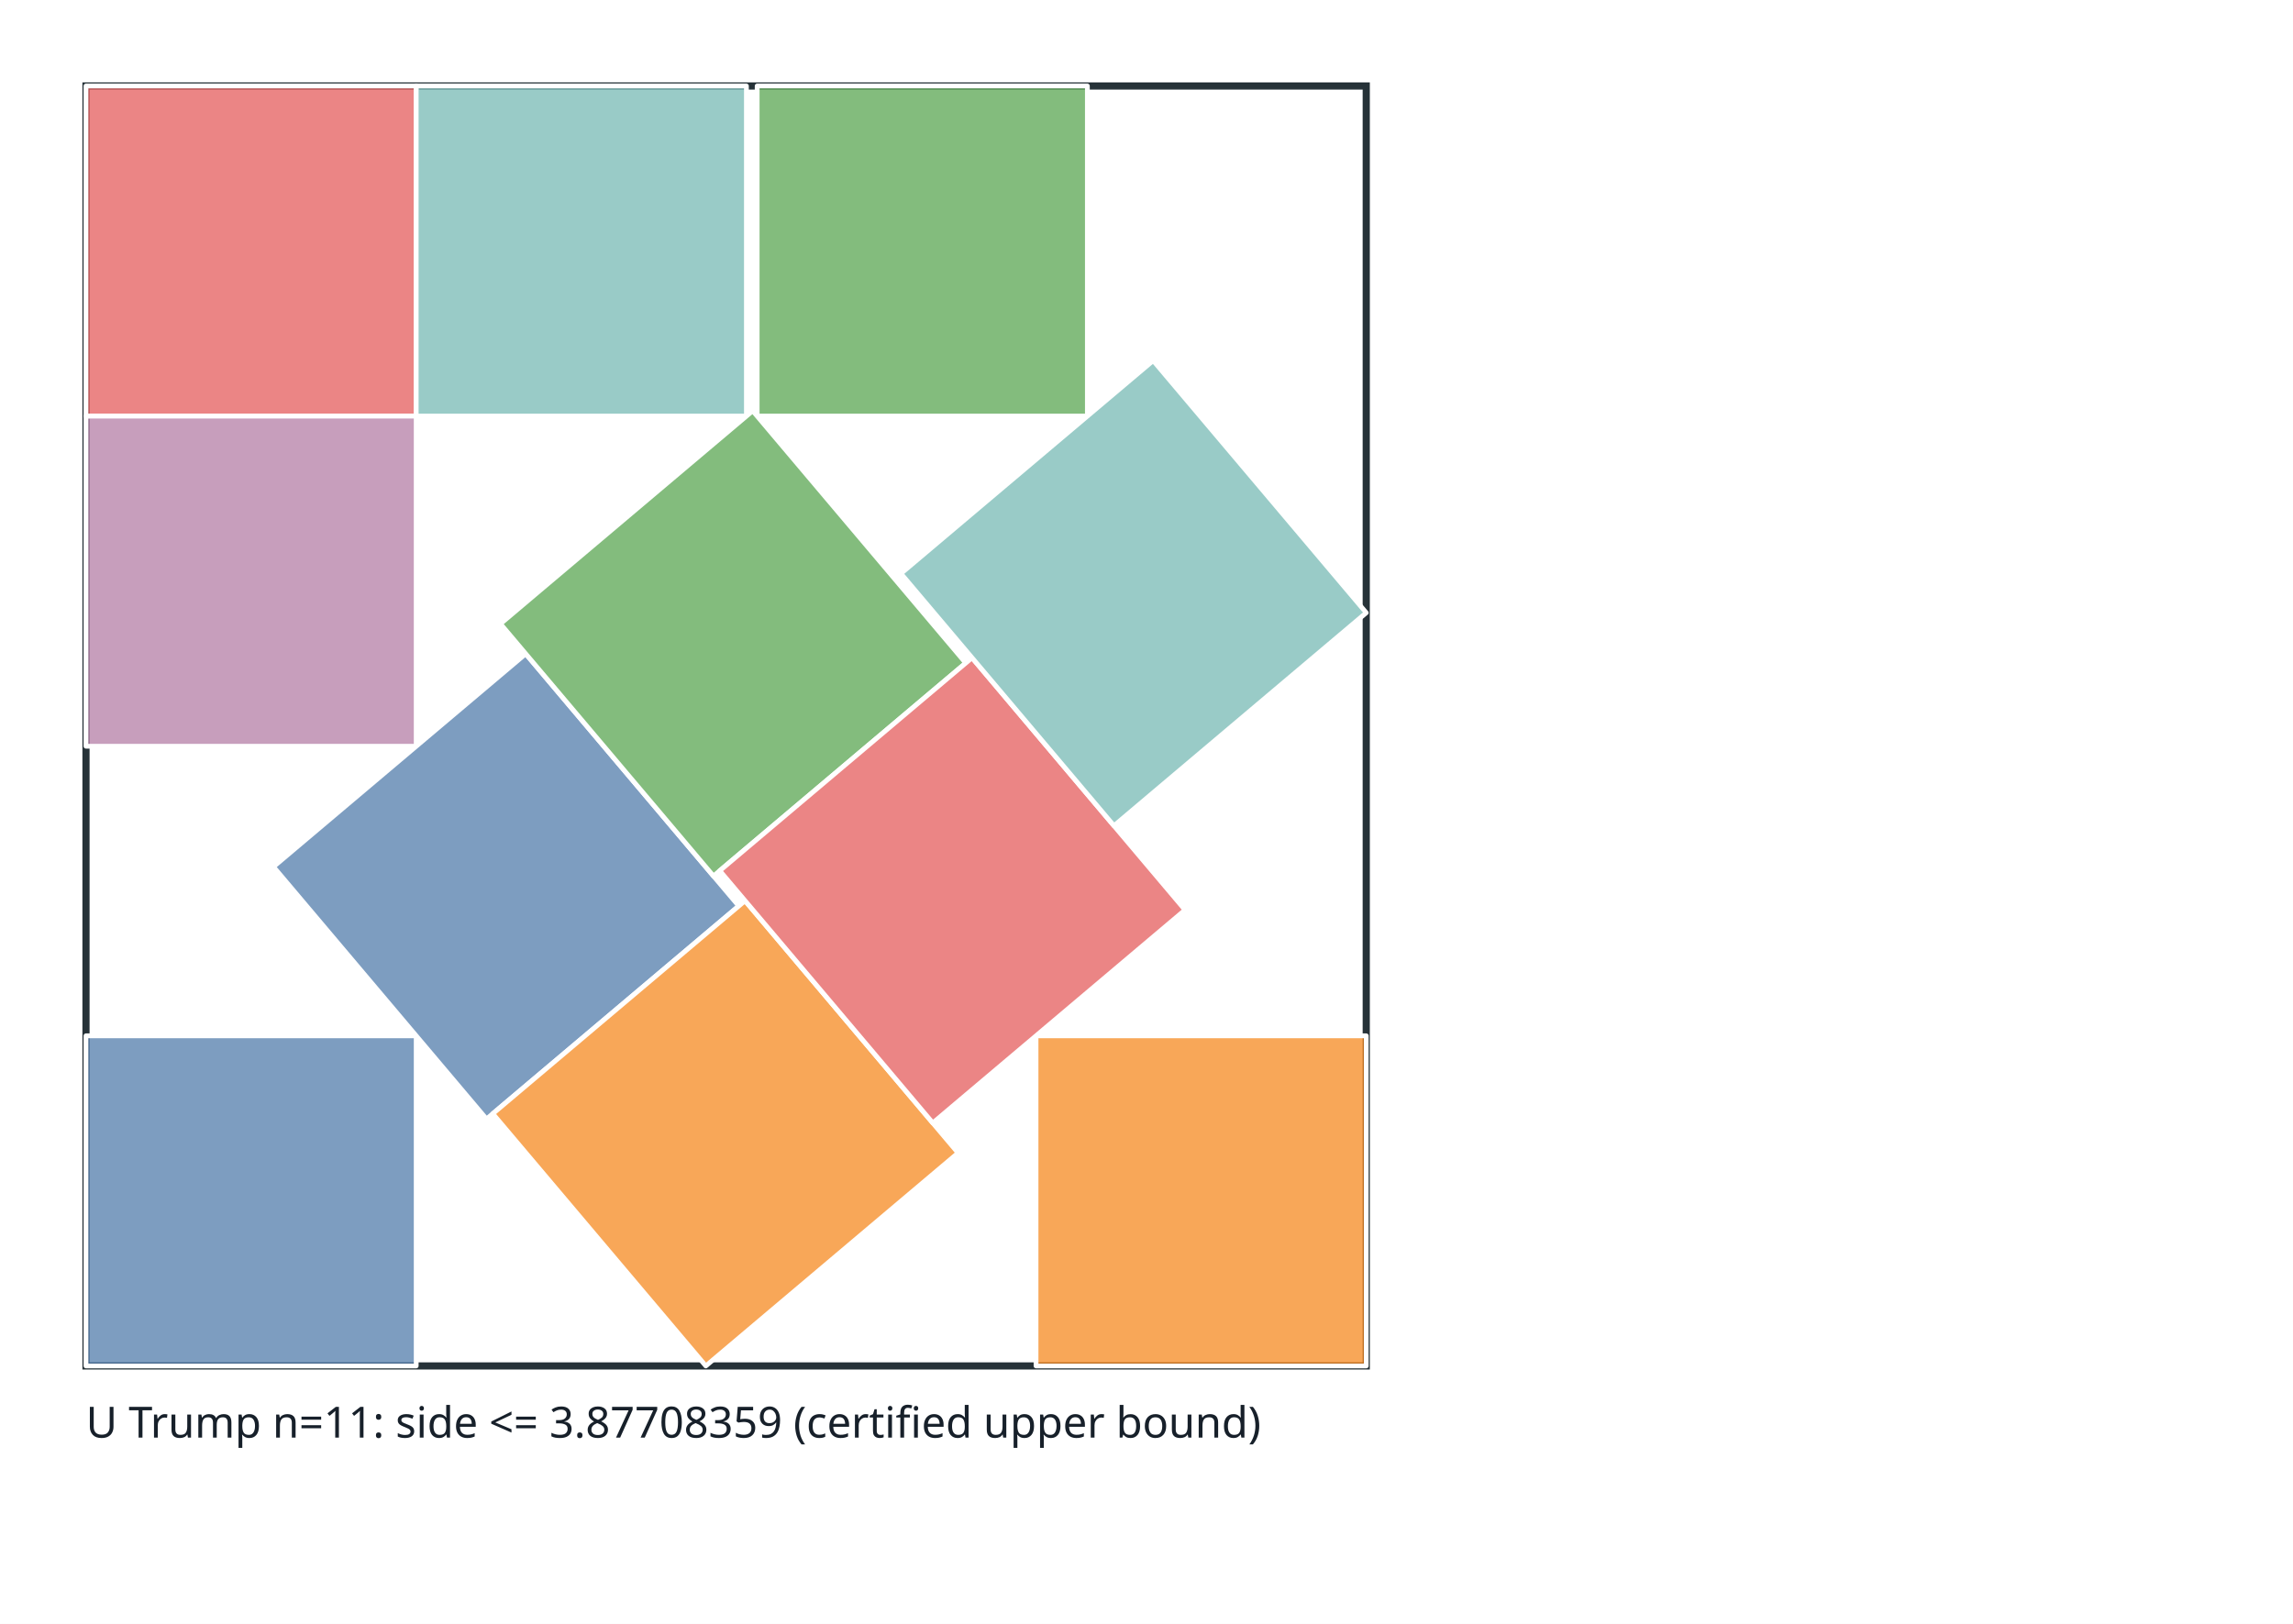
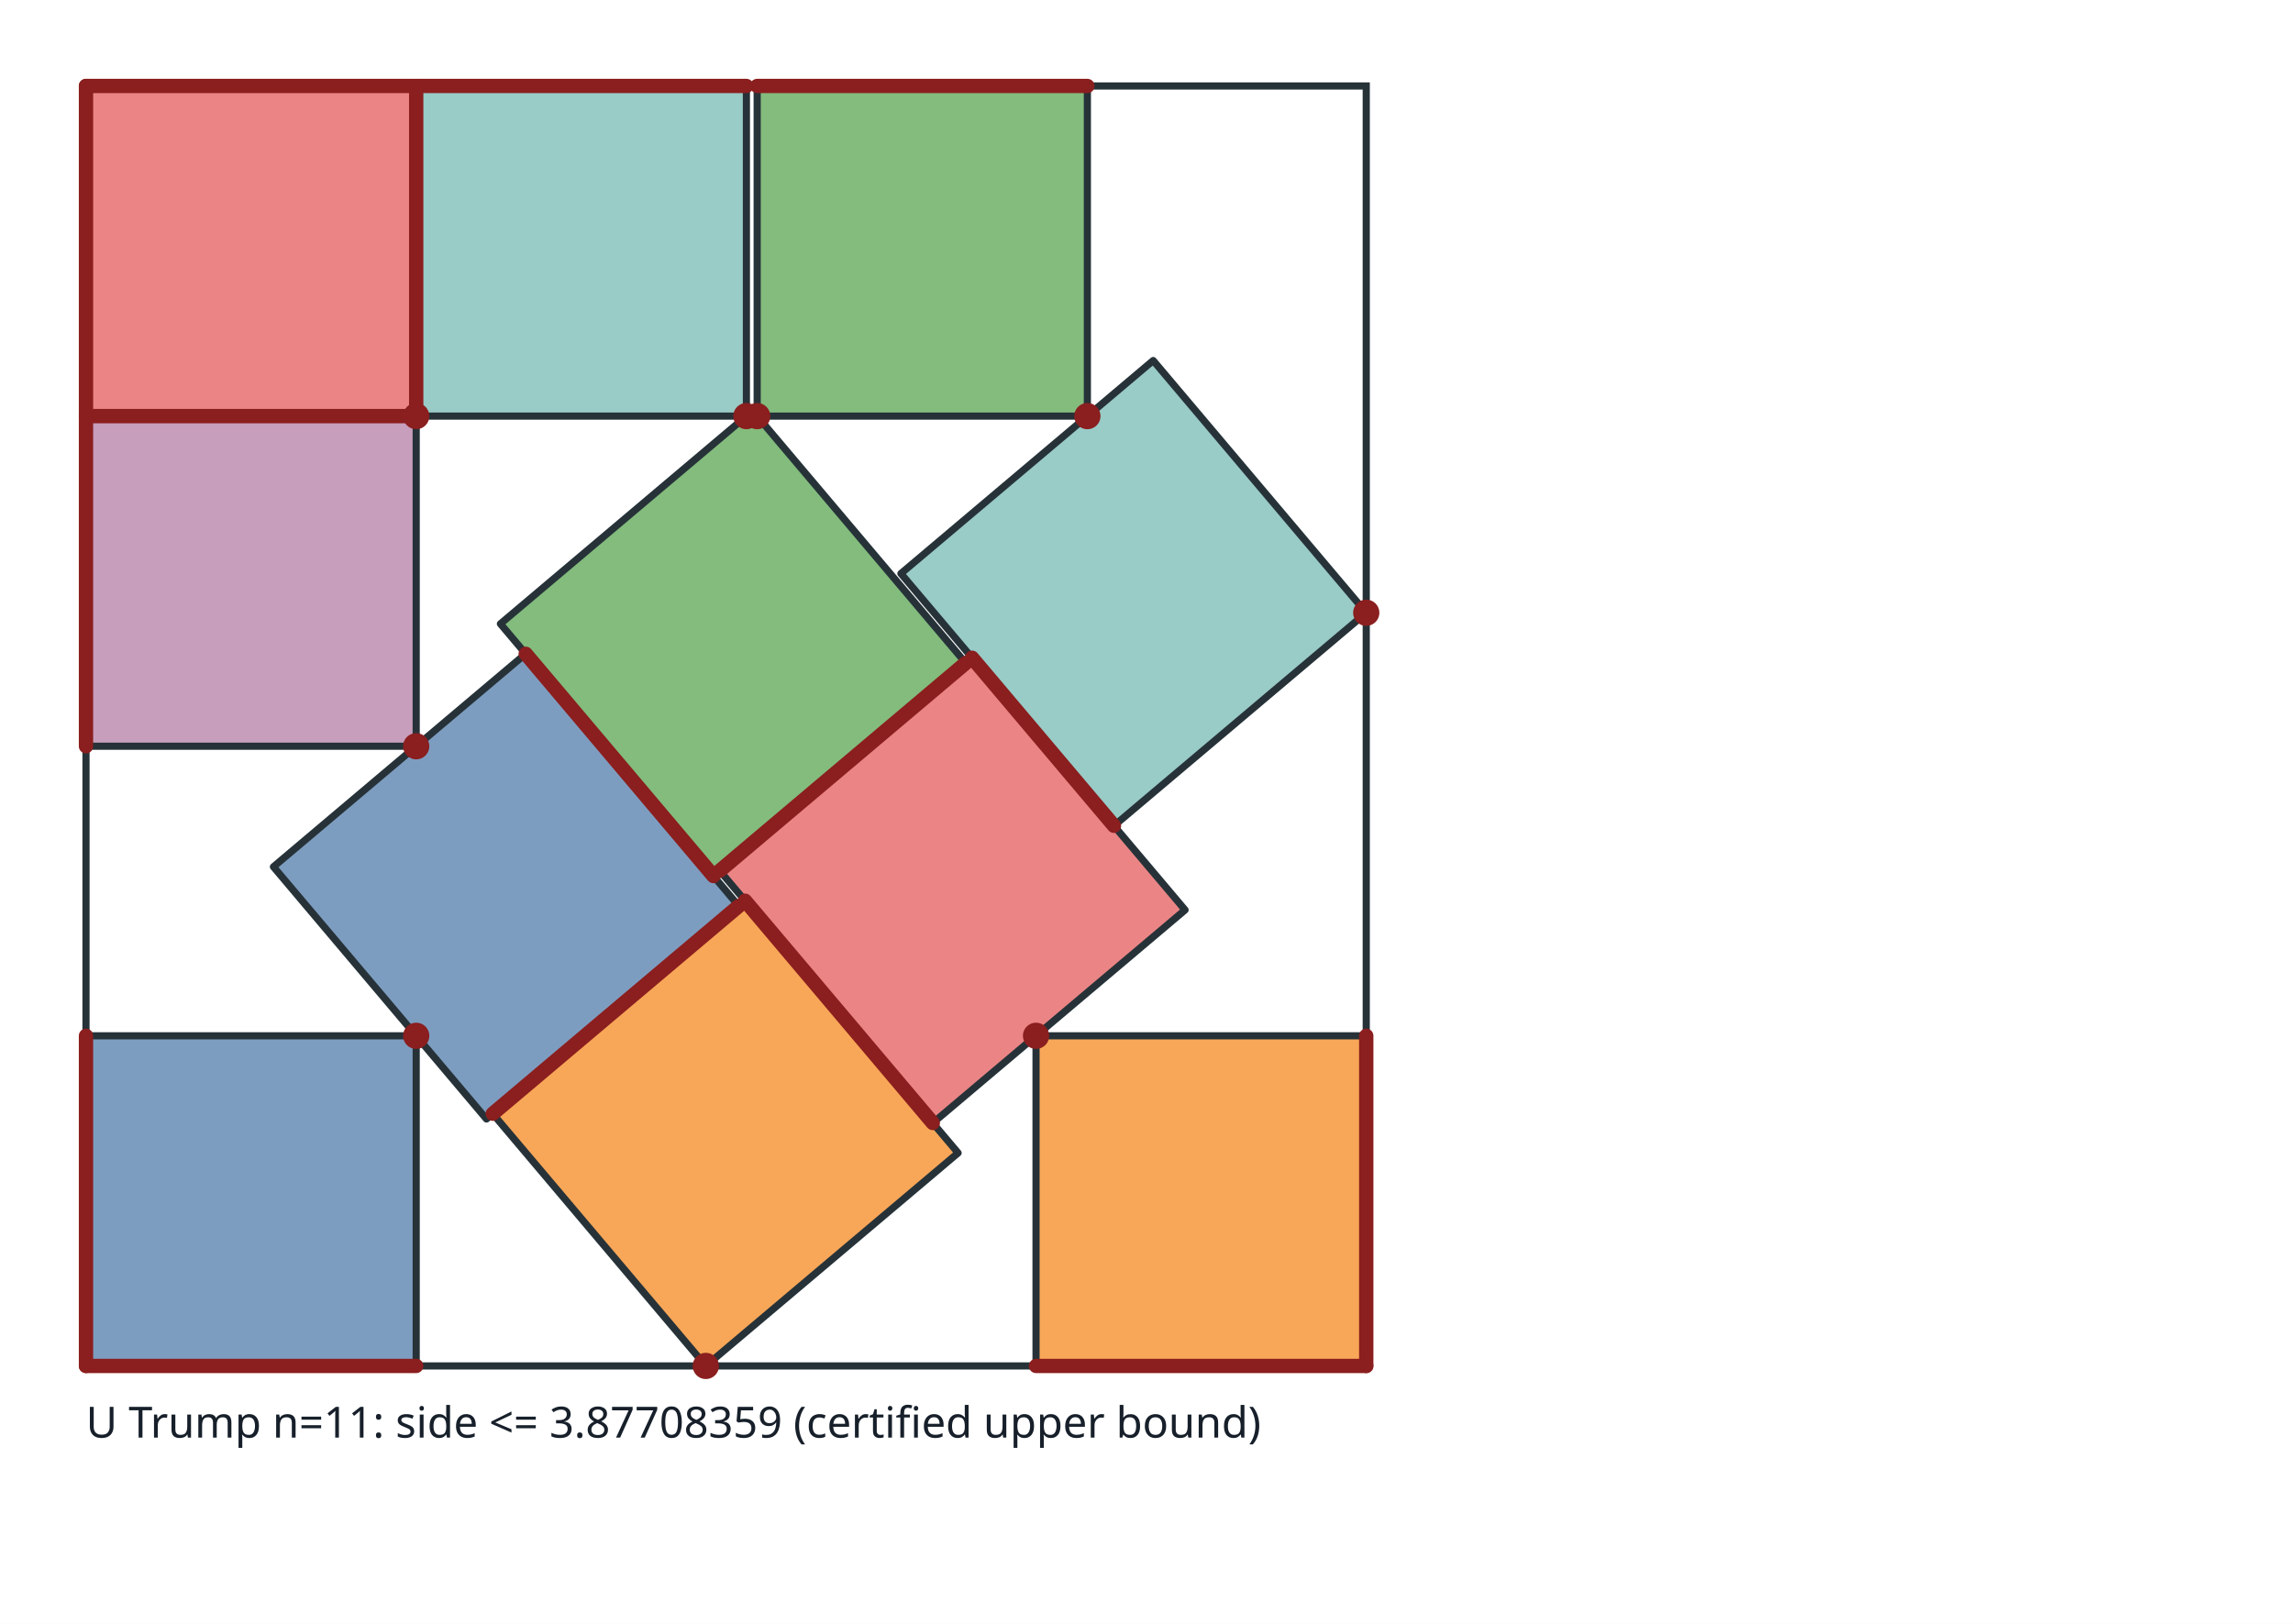
<svg xmlns="http://www.w3.org/2000/svg" width="960" height="680" viewBox="0 0 960 680" role="img" aria-labelledby="figure-title figure-description" data-static-fallback="final">
  <rect width="960" height="680" fill="#ffffff" />
  <g id="panel-0" data-panel="Trump n=11">
    <rect x="36" y="36" width="536" height="536" fill="none" stroke="#263238" stroke-width="3" vector-effect="non-scaling-stroke" />
-     <polygon points="36,572 174.248,572 174.248,433.752 36,433.752" fill-opacity="0.72" stroke-linejoin="round" fill="#4c78a8" stroke="#ffffff" stroke-width="2" vector-effect="non-scaling-stroke" />
-     <polygon points="433.752,572 572,572 572,433.752 433.752,433.752" fill-opacity="0.72" stroke-linejoin="round" fill="#f58518" stroke="#ffffff" stroke-width="2" vector-effect="non-scaling-stroke" />
-     <polygon points="316.998,174.248 455.246,174.248 455.246,36 316.998,36" fill-opacity="0.72" stroke-linejoin="round" fill="#54a24b" stroke="#ffffff" stroke-width="2" vector-effect="non-scaling-stroke" />
-     <polygon points="36,174.248 174.248,174.248 174.248,36 36,36" fill-opacity="0.72" stroke-linejoin="round" fill="#e45756" stroke="#ffffff" stroke-width="2" vector-effect="non-scaling-stroke" />
-     <polygon points="174.248,174.248 312.496,174.248 312.496,36 174.248,36" fill-opacity="0.72" stroke-linejoin="round" fill="#72b7b2" stroke="#ffffff" stroke-width="2" vector-effect="non-scaling-stroke" />
-     <polygon points="36,312.496 174.248,312.496 174.248,174.248 36,174.248" fill-opacity="0.72" stroke-linejoin="round" fill="#b279a2" stroke="#ffffff" stroke-width="2" vector-effect="non-scaling-stroke" />
-     <polygon points="203.676,468.597 309.298,379.397 220.098,273.776 114.476,362.976" fill-opacity="0.72" stroke-linejoin="round" fill="#4c78a8" stroke="#ffffff" stroke-width="2" vector-effect="non-scaling-stroke" />
-     <polygon points="295.504,572 401.125,482.8 311.925,377.178 206.303,466.378" fill-opacity="0.72" stroke-linejoin="round" fill="#f58518" stroke="#ffffff" stroke-width="2" vector-effect="non-scaling-stroke" />
-     <polygon points="298.702,366.851 404.324,277.651 315.124,172.029 209.502,261.23" fill-opacity="0.72" stroke-linejoin="round" fill="#54a24b" stroke="#ffffff" stroke-width="2" vector-effect="non-scaling-stroke" />
-     <polygon points="390.53,470.254 496.151,381.054 406.951,275.432 301.33,364.632" fill-opacity="0.72" stroke-linejoin="round" fill="#e45756" stroke="#ffffff" stroke-width="2" vector-effect="non-scaling-stroke" />
-     <polygon points="466.378,345.8 572,256.6 482.8,150.978 377.178,240.178" fill-opacity="0.72" stroke-linejoin="round" fill="#72b7b2" stroke="#ffffff" stroke-width="2" vector-effect="non-scaling-stroke" />
+     <polygon points="36,572 174.248,572 174.248,433.752 36,433.752" fill-opacity="0.72" stroke-linejoin="round" fill="#4c78a8" stroke="#263238" stroke-width="3" vector-effect="non-scaling-stroke" />
+     <polygon points="433.752,572 572,572 572,433.752 433.752,433.752" fill-opacity="0.72" stroke-linejoin="round" fill="#f58518" stroke="#263238" stroke-width="3" vector-effect="non-scaling-stroke" />
+     <polygon points="316.998,174.248 455.246,174.248 455.246,36 316.998,36" fill-opacity="0.72" stroke-linejoin="round" fill="#54a24b" stroke="#263238" stroke-width="3" vector-effect="non-scaling-stroke" />
+     <polygon points="36,174.248 174.248,174.248 174.248,36 36,36" fill-opacity="0.72" stroke-linejoin="round" fill="#e45756" stroke="#263238" stroke-width="3" vector-effect="non-scaling-stroke" />
+     <polygon points="174.248,174.248 312.496,174.248 312.496,36 174.248,36" fill-opacity="0.72" stroke-linejoin="round" fill="#72b7b2" stroke="#263238" stroke-width="3" vector-effect="non-scaling-stroke" />
+     <polygon points="36,312.496 174.248,312.496 174.248,174.248 36,174.248" fill-opacity="0.72" stroke-linejoin="round" fill="#b279a2" stroke="#263238" stroke-width="3" vector-effect="non-scaling-stroke" />
+     <polygon points="203.676,468.597 309.298,379.397 220.098,273.776 114.476,362.976" fill-opacity="0.72" stroke-linejoin="round" fill="#4c78a8" stroke="#263238" stroke-width="3" vector-effect="non-scaling-stroke" />
+     <polygon points="295.504,572 401.125,482.8 311.925,377.178 206.303,466.378" fill-opacity="0.72" stroke-linejoin="round" fill="#f58518" stroke="#263238" stroke-width="3" vector-effect="non-scaling-stroke" />
+     <polygon points="298.702,366.851 404.324,277.651 315.124,172.029 209.502,261.23" fill-opacity="0.72" stroke-linejoin="round" fill="#54a24b" stroke="#263238" stroke-width="3" vector-effect="non-scaling-stroke" />
+     <polygon points="390.53,470.254 496.151,381.054 406.951,275.432 301.33,364.632" fill-opacity="0.72" stroke-linejoin="round" fill="#e45756" stroke="#263238" stroke-width="3" vector-effect="non-scaling-stroke" />
+     <polygon points="466.378,345.8 572,256.6 482.8,150.978 377.178,240.178" fill-opacity="0.72" stroke-linejoin="round" fill="#72b7b2" stroke="#263238" stroke-width="3" vector-effect="non-scaling-stroke" />
+     <g id="panel-0-contacts" data-overlay="contacts">
+       <circle id="panel-0-contact-pair-square-00-square-06" data-squares="square-00 square-06" cx="174.248" cy="433.752" r="5.5" fill="#8b1e1e" data-feature="contact-point" />
+       <circle id="panel-0-contact-pair-square-01-square-09" data-squares="square-01 square-09" cx="433.752" cy="433.752" r="5.5" fill="#8b1e1e" data-feature="contact-point" />
+       <circle id="panel-0-contact-pair-square-02-square-08" data-squares="square-02 square-08" cx="316.998" cy="174.248" r="5.5" fill="#8b1e1e" data-feature="contact-point" />
+       <circle id="panel-0-contact-pair-square-02-square-10" data-squares="square-02 square-10" cx="455.246" cy="174.248" r="5.5" fill="#8b1e1e" data-feature="contact-point" />
+       <line id="panel-0-contact-pair-square-03-square-04" data-squares="square-03 square-04" x1="174.248" y1="174.248" x2="174.248" y2="36" stroke="#8b1e1e" stroke-width="6" stroke-linecap="round" vector-effect="non-scaling-stroke" data-feature="contact-segment" />
+       <line id="panel-0-contact-pair-square-03-square-05" data-squares="square-03 square-05" x1="36" y1="174.248" x2="174.248" y2="174.248" stroke="#8b1e1e" stroke-width="6" stroke-linecap="round" vector-effect="non-scaling-stroke" data-feature="contact-segment" />
+       <circle id="panel-0-contact-pair-square-04-square-05" data-squares="square-04 square-05" cx="174.248" cy="174.248" r="5.5" fill="#8b1e1e" data-feature="contact-point" />
+       <circle id="panel-0-contact-pair-square-04-square-08" data-squares="square-04 square-08" cx="312.496" cy="174.248" r="5.5" fill="#8b1e1e" data-feature="contact-point" />
+       <circle id="panel-0-contact-pair-square-05-square-06" data-squares="square-05 square-06" cx="174.248" cy="312.496" r="5.5" fill="#8b1e1e" data-feature="contact-point" />
+       <line id="panel-0-contact-pair-square-06-square-07" data-squares="square-06 square-07" x1="206.303" y1="466.378" x2="309.298" y2="379.397" stroke="#8b1e1e" stroke-width="6" stroke-linecap="round" vector-effect="non-scaling-stroke" data-feature="contact-segment" />
+       <line id="panel-0-contact-pair-square-06-square-08" data-squares="square-06 square-08" x1="298.702" y1="366.851" x2="220.098" y2="273.776" stroke="#8b1e1e" stroke-width="6" stroke-linecap="round" vector-effect="non-scaling-stroke" data-feature="contact-segment" />
+       <line id="panel-0-contact-pair-square-07-square-09" data-squares="square-07 square-09" x1="311.925" y1="377.178" x2="390.53" y2="470.254" stroke="#8b1e1e" stroke-width="6" stroke-linecap="round" vector-effect="non-scaling-stroke" data-feature="contact-segment" />
+       <line id="panel-0-contact-pair-square-08-square-09" data-squares="square-08 square-09" x1="301.33" y1="364.632" x2="404.324" y2="277.651" stroke="#8b1e1e" stroke-width="6" stroke-linecap="round" vector-effect="non-scaling-stroke" data-feature="contact-segment" />
+       <line id="panel-0-contact-pair-square-09-square-10" data-squares="square-09 square-10" x1="406.951" y1="275.432" x2="466.378" y2="345.8" stroke="#8b1e1e" stroke-width="6" stroke-linecap="round" vector-effect="non-scaling-stroke" data-feature="contact-segment" />
+       <line id="panel-0-contact-wall-square-00-bottom" data-squares="square-00" data-wall="bottom" x1="36" y1="572" x2="174.248" y2="572" stroke="#8b1e1e" stroke-width="6" stroke-linecap="round" vector-effect="non-scaling-stroke" data-feature="contact-segment" />
+       <line id="panel-0-contact-wall-square-00-left" data-squares="square-00" data-wall="left" x1="36" y1="572" x2="36" y2="433.752" stroke="#8b1e1e" stroke-width="6" stroke-linecap="round" vector-effect="non-scaling-stroke" data-feature="contact-segment" />
+       <line id="panel-0-contact-wall-square-01-bottom" data-squares="square-01" data-wall="bottom" x1="433.752" y1="572" x2="572" y2="572" stroke="#8b1e1e" stroke-width="6" stroke-linecap="round" vector-effect="non-scaling-stroke" data-feature="contact-segment" />
+       <line id="panel-0-contact-wall-square-01-right" data-squares="square-01" data-wall="right" x1="572" y1="572" x2="572" y2="433.752" stroke="#8b1e1e" stroke-width="6" stroke-linecap="round" vector-effect="non-scaling-stroke" data-feature="contact-segment" />
+       <line id="panel-0-contact-wall-square-02-top" data-squares="square-02" data-wall="top" x1="316.998" y1="36" x2="455.246" y2="36" stroke="#8b1e1e" stroke-width="6" stroke-linecap="round" vector-effect="non-scaling-stroke" data-feature="contact-segment" />
+       <line id="panel-0-contact-wall-square-03-left" data-squares="square-03" data-wall="left" x1="36" y1="174.248" x2="36" y2="36" stroke="#8b1e1e" stroke-width="6" stroke-linecap="round" vector-effect="non-scaling-stroke" data-feature="contact-segment" />
+       <line id="panel-0-contact-wall-square-03-top" data-squares="square-03" data-wall="top" x1="36" y1="36" x2="174.248" y2="36" stroke="#8b1e1e" stroke-width="6" stroke-linecap="round" vector-effect="non-scaling-stroke" data-feature="contact-segment" />
+       <line id="panel-0-contact-wall-square-04-top" data-squares="square-04" data-wall="top" x1="174.248" y1="36" x2="312.496" y2="36" stroke="#8b1e1e" stroke-width="6" stroke-linecap="round" vector-effect="non-scaling-stroke" data-feature="contact-segment" />
+       <line id="panel-0-contact-wall-square-05-left" data-squares="square-05" data-wall="left" x1="36" y1="312.496" x2="36" y2="174.248" stroke="#8b1e1e" stroke-width="6" stroke-linecap="round" vector-effect="non-scaling-stroke" data-feature="contact-segment" />
+       <circle id="panel-0-contact-wall-square-07-bottom" data-squares="square-07" data-wall="bottom" cx="295.504" cy="572" r="5.5" fill="#8b1e1e" data-feature="contact-point" />
+       <circle id="panel-0-contact-wall-square-10-right" data-squares="square-10" data-wall="right" cx="572" cy="256.6" r="5.5" fill="#8b1e1e" data-feature="contact-point" />
+     </g>
  </g>
  <text x="36" y="602" font-size="18" font-family="system-ui, sans-serif" fill="#17202a" data-evidence="certified-upper-bound" stroke-dasharray="3 3">U Trump n=11: side &lt;= 3.87708359 (certified upper bound)</text>
</svg>
